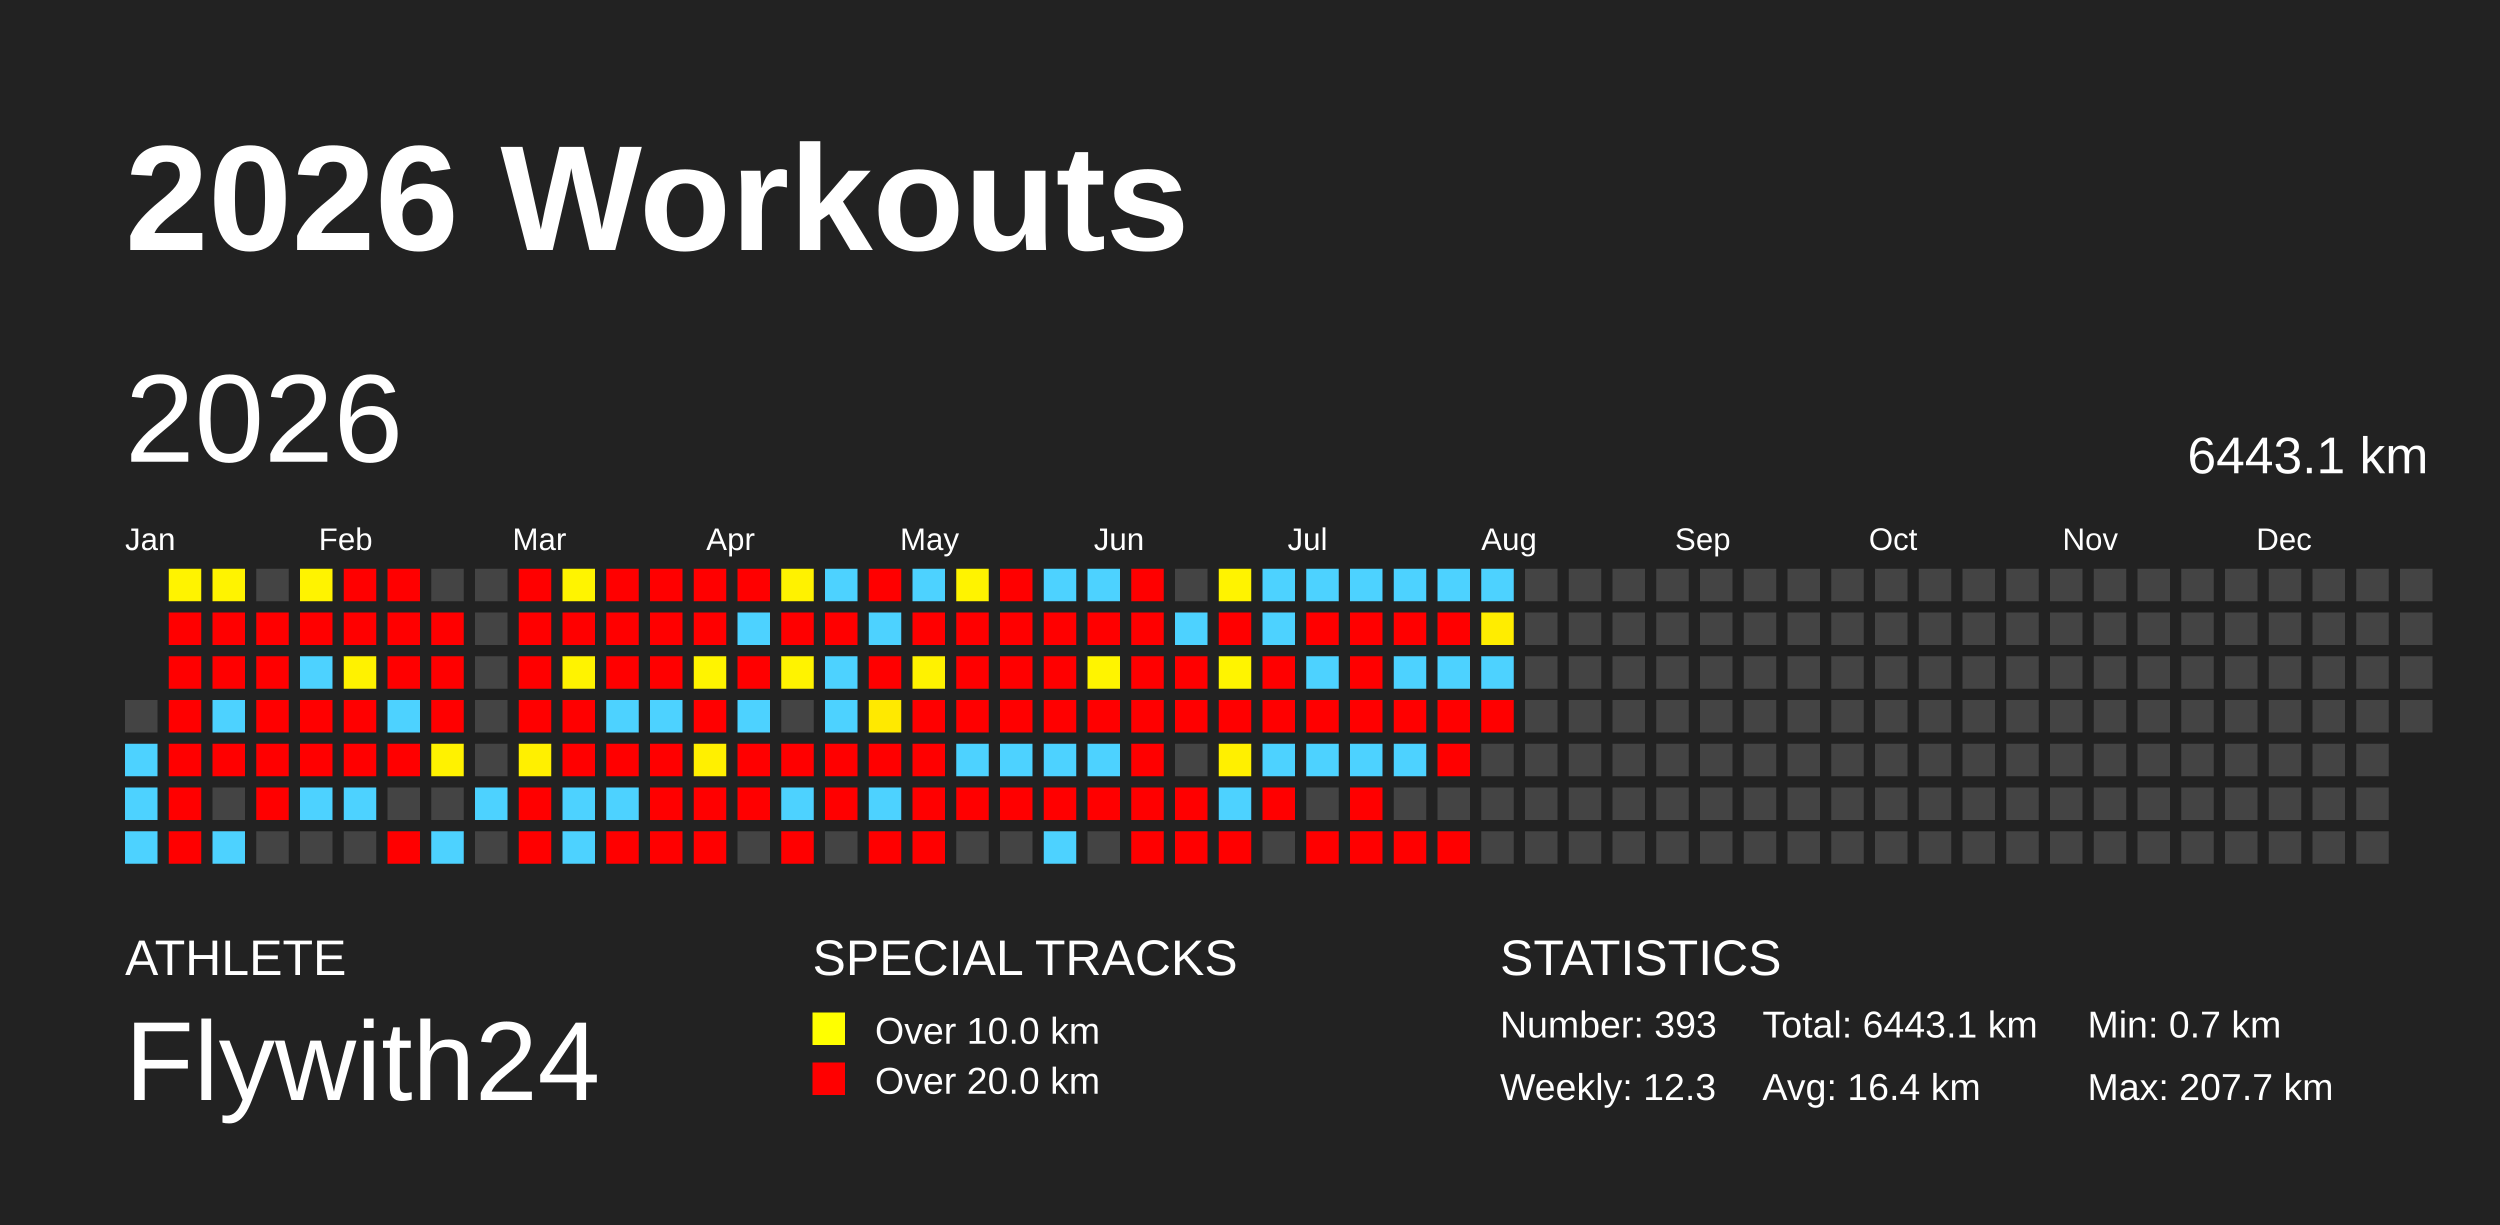
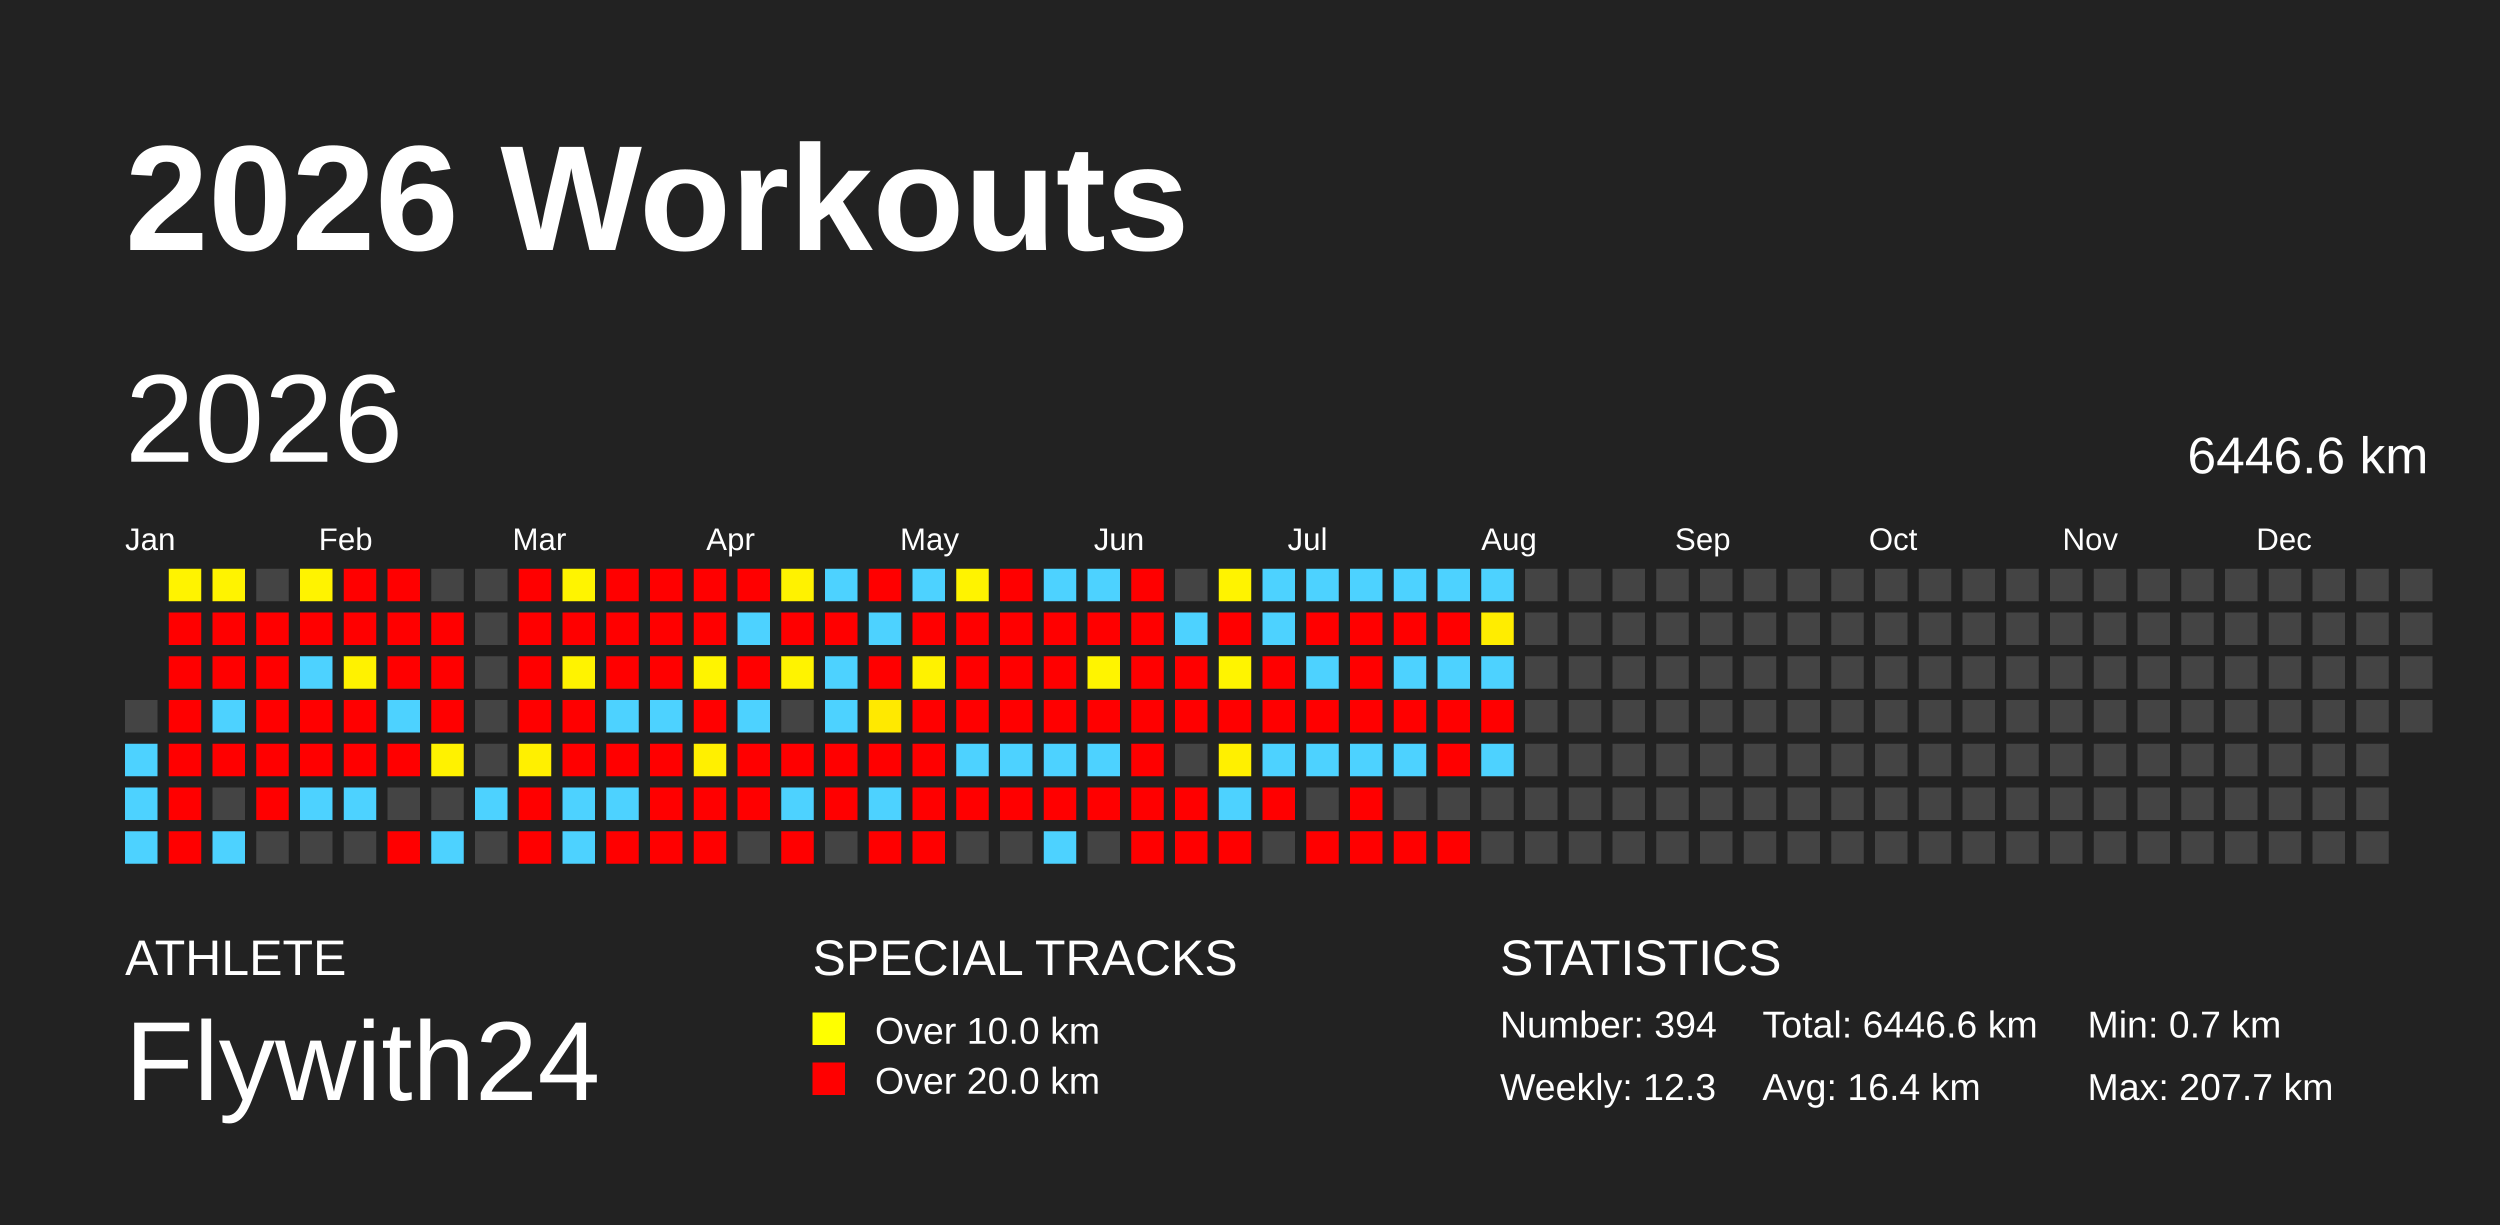
<svg xmlns="http://www.w3.org/2000/svg" baseProfile="full" height="98mm" version="1.1" viewBox="0,0,200,98" width="200mm">
  <defs />
  <rect fill="#222222" height="98" width="200" x="0" y="0" />
  <text fill="#FFFFFF" style="font-size:12px; font-family:Arial; font-weight:bold;" x="10" y="20">2026 Workouts</text>
  <text fill="#FFFFFF" style="font-size:4px; font-family:Arial" x="10" y="78">ATHLETE</text>
  <text fill="#FFFFFF" style="font-size:9px; font-family:Arial" x="10" y="88">Flywith24</text>
  <text fill="#FFFFFF" style="font-size:4px; font-family:Arial" x="65" y="78">SPECIAL TRACKS</text>
  <rect fill="yellow" height="2.6" width="2.6" x="65" y="81" />
  <text fill="#FFFFFF" style="font-size:3px; font-family:Arial" x="70" y="83.5">Over 10.0 km</text>
  <rect fill="red" height="2.6" width="2.6" x="65" y="85" />
  <text fill="#FFFFFF" style="font-size:3px; font-family:Arial" x="70" y="87.5">Over 20.0 km</text>
  <text fill="#FFFFFF" style="font-size:4px; font-family:Arial" x="120" y="78">STATISTICS</text>
-   <text fill="#FFFFFF" style="font-size:3px; font-family:Arial" x="120" y="83">Number: 393</text>
+   <text fill="#FFFFFF" style="font-size:3px; font-family:Arial" x="120" y="83">Number: 394</text>
  <text fill="#FFFFFF" style="font-size:3px; font-family:Arial" x="120" y="88">Weekly: 12.3</text>
-   <text fill="#FFFFFF" style="font-size:3px; font-family:Arial" x="141" y="83">Total: 6443.1 km</text>
+   <text fill="#FFFFFF" style="font-size:3px; font-family:Arial" x="141" y="83">Total: 6446.6 km</text>
  <text fill="#FFFFFF" style="font-size:3px; font-family:Arial" x="141" y="88">Avg: 16.4 km</text>
  <text fill="#FFFFFF" style="font-size:3px; font-family:Arial" x="167" y="83">Min: 0.7 km</text>
  <text fill="#FFFFFF" style="font-size:3px; font-family:Arial" x="167" y="88">Max: 207.7 km</text>
  <text dominant-baseline="hanging" fill="#FFFFFF" style="font-size:10.0px; font-family:Arial;" x="10" y="30">2026</text>
-   <text dominant-baseline="hanging" fill="#FFFFFF" style="font-size:4.125px; font-family:Arial;" x="175" y="35">6443.1 km</text>
+   <text dominant-baseline="hanging" fill="#FFFFFF" style="font-size:4.125px; font-family:Arial;" x="175" y="35">6446.6 km</text>
  <text fill="#FFFFFF" style="font-size:2.5px; font-family:Arial" x="10.0" y="44">Jan</text>
  <text fill="#FFFFFF" style="font-size:2.5px; font-family:Arial" x="25.5" y="44">Feb</text>
  <text fill="#FFFFFF" style="font-size:2.5px; font-family:Arial" x="41.0" y="44">Mar</text>
  <text fill="#FFFFFF" style="font-size:2.5px; font-family:Arial" x="56.5" y="44">Apr</text>
  <text fill="#FFFFFF" style="font-size:2.5px; font-family:Arial" x="72.0" y="44">May</text>
  <text fill="#FFFFFF" style="font-size:2.5px; font-family:Arial" x="87.5" y="44">Jun</text>
  <text fill="#FFFFFF" style="font-size:2.5px; font-family:Arial" x="103.0" y="44">Jul</text>
  <text fill="#FFFFFF" style="font-size:2.5px; font-family:Arial" x="118.5" y="44">Aug</text>
  <text fill="#FFFFFF" style="font-size:2.5px; font-family:Arial" x="134.0" y="44">Sep</text>
  <text fill="#FFFFFF" style="font-size:2.5px; font-family:Arial" x="149.5" y="44">Oct</text>
  <text fill="#FFFFFF" style="font-size:2.5px; font-family:Arial" x="165.0" y="44">Nov</text>
  <text fill="#FFFFFF" style="font-size:2.5px; font-family:Arial" x="180.5" y="44">Dec</text>
  <rect fill="#444444" height="2.6" width="2.6" x="10.0" y="56.0" />
  <rect fill="#4dd2ff" height="2.6" width="2.6" x="10.0" y="59.5" />
  <rect fill="#4dd2ff" height="2.6" width="2.6" x="10.0" y="63.0" />
  <rect fill="#4dd2ff" height="2.6" width="2.6" x="10.0" y="66.5" />
  <rect fill="#fff300" height="2.6" width="2.6" x="13.5" y="45.5" />
  <rect fill="red" height="2.6" width="2.6" x="13.5" y="49.0" />
  <rect fill="red" height="2.6" width="2.6" x="13.5" y="52.5" />
  <rect fill="red" height="2.6" width="2.6" x="13.5" y="56.0" />
  <rect fill="red" height="2.6" width="2.6" x="13.5" y="59.5" />
  <rect fill="red" height="2.6" width="2.6" x="13.5" y="63.0" />
  <rect fill="red" height="2.6" width="2.6" x="13.5" y="66.5" />
  <rect fill="#fff300" height="2.6" width="2.6" x="17.0" y="45.5" />
  <rect fill="red" height="2.6" width="2.6" x="17.0" y="49.0" />
  <rect fill="red" height="2.6" width="2.6" x="17.0" y="52.5" />
  <rect fill="#4dd2ff" height="2.6" width="2.6" x="17.0" y="56.0" />
  <rect fill="red" height="2.6" width="2.6" x="17.0" y="59.5" />
  <rect fill="#444444" height="2.6" width="2.6" x="17.0" y="63.0" />
  <rect fill="#4dd2ff" height="2.6" width="2.6" x="17.0" y="66.5" />
  <rect fill="#444444" height="2.6" width="2.6" x="20.5" y="45.5" />
  <rect fill="red" height="2.6" width="2.6" x="20.5" y="49.0" />
  <rect fill="red" height="2.6" width="2.6" x="20.5" y="52.5" />
  <rect fill="red" height="2.6" width="2.6" x="20.5" y="56.0" />
  <rect fill="red" height="2.6" width="2.6" x="20.5" y="59.5" />
  <rect fill="red" height="2.6" width="2.6" x="20.5" y="63.0" />
  <rect fill="#444444" height="2.6" width="2.6" x="20.5" y="66.5" />
  <rect fill="#fff300" height="2.6" width="2.6" x="24.0" y="45.5" />
  <rect fill="red" height="2.6" width="2.6" x="24.0" y="49.0" />
  <rect fill="#4dd2ff" height="2.6" width="2.6" x="24.0" y="52.5" />
  <rect fill="red" height="2.6" width="2.6" x="24.0" y="56.0" />
  <rect fill="red" height="2.6" width="2.6" x="24.0" y="59.5" />
  <rect fill="#4dd2ff" height="2.6" width="2.6" x="24.0" y="63.0" />
  <rect fill="#444444" height="2.6" width="2.6" x="24.0" y="66.5" />
  <rect fill="red" height="2.6" width="2.6" x="27.5" y="45.5" />
  <rect fill="red" height="2.6" width="2.6" x="27.5" y="49.0" />
  <rect fill="#fff200" height="2.6" width="2.6" x="27.5" y="52.5" />
  <rect fill="red" height="2.6" width="2.6" x="27.5" y="56.0" />
  <rect fill="red" height="2.6" width="2.6" x="27.5" y="59.5" />
  <rect fill="#4dd2ff" height="2.6" width="2.6" x="27.5" y="63.0" />
  <rect fill="#444444" height="2.6" width="2.6" x="27.5" y="66.5" />
  <rect fill="red" height="2.6" width="2.6" x="31.0" y="45.5" />
  <rect fill="red" height="2.6" width="2.6" x="31.0" y="49.0" />
  <rect fill="red" height="2.6" width="2.6" x="31.0" y="52.5" />
  <rect fill="#4dd2ff" height="2.6" width="2.6" x="31.0" y="56.0" />
  <rect fill="red" height="2.6" width="2.6" x="31.0" y="59.5" />
  <rect fill="#444444" height="2.6" width="2.6" x="31.0" y="63.0" />
  <rect fill="red" height="2.6" width="2.6" x="31.0" y="66.5" />
  <rect fill="#444444" height="2.6" width="2.6" x="34.5" y="45.5" />
  <rect fill="red" height="2.6" width="2.6" x="34.5" y="49.0" />
  <rect fill="red" height="2.6" width="2.6" x="34.5" y="52.5" />
  <rect fill="red" height="2.6" width="2.6" x="34.5" y="56.0" />
  <rect fill="#fff200" height="2.6" width="2.6" x="34.5" y="59.5" />
  <rect fill="#444444" height="2.6" width="2.6" x="34.5" y="63.0" />
  <rect fill="#4dd2ff" height="2.6" width="2.6" x="34.5" y="66.5" />
  <rect fill="#444444" height="2.6" width="2.6" x="38.0" y="45.5" />
  <rect fill="#444444" height="2.6" width="2.6" x="38.0" y="49.0" />
  <rect fill="#444444" height="2.6" width="2.6" x="38.0" y="52.5" />
  <rect fill="#444444" height="2.6" width="2.6" x="38.0" y="56.0" />
  <rect fill="#444444" height="2.6" width="2.6" x="38.0" y="59.5" />
  <rect fill="#4dd2ff" height="2.6" width="2.6" x="38.0" y="63.0" />
  <rect fill="#444444" height="2.6" width="2.6" x="38.0" y="66.5" />
  <rect fill="red" height="2.6" width="2.6" x="41.5" y="45.5" />
  <rect fill="red" height="2.6" width="2.6" x="41.5" y="49.0" />
  <rect fill="red" height="2.6" width="2.6" x="41.5" y="52.5" />
  <rect fill="red" height="2.6" width="2.6" x="41.5" y="56.0" />
  <rect fill="#fff000" height="2.6" width="2.6" x="41.5" y="59.5" />
  <rect fill="red" height="2.6" width="2.6" x="41.5" y="63.0" />
  <rect fill="red" height="2.6" width="2.6" x="41.5" y="66.5" />
  <rect fill="#fff400" height="2.6" width="2.6" x="45.0" y="45.5" />
  <rect fill="red" height="2.6" width="2.6" x="45.0" y="49.0" />
  <rect fill="#fff300" height="2.6" width="2.6" x="45.0" y="52.5" />
  <rect fill="red" height="2.6" width="2.6" x="45.0" y="56.0" />
  <rect fill="red" height="2.6" width="2.6" x="45.0" y="59.5" />
  <rect fill="#4dd2ff" height="2.6" width="2.6" x="45.0" y="63.0" />
  <rect fill="#4dd2ff" height="2.6" width="2.6" x="45.0" y="66.5" />
  <rect fill="red" height="2.6" width="2.6" x="48.5" y="45.5" />
  <rect fill="red" height="2.6" width="2.6" x="48.5" y="49.0" />
  <rect fill="red" height="2.6" width="2.6" x="48.5" y="52.5" />
  <rect fill="#4dd2ff" height="2.6" width="2.6" x="48.5" y="56.0" />
  <rect fill="red" height="2.6" width="2.6" x="48.5" y="59.5" />
  <rect fill="#4dd2ff" height="2.6" width="2.6" x="48.5" y="63.0" />
  <rect fill="red" height="2.6" width="2.6" x="48.5" y="66.5" />
  <rect fill="red" height="2.6" width="2.6" x="52.0" y="45.5" />
  <rect fill="red" height="2.6" width="2.6" x="52.0" y="49.0" />
  <rect fill="red" height="2.6" width="2.6" x="52.0" y="52.5" />
  <rect fill="#4dd2ff" height="2.6" width="2.6" x="52.0" y="56.0" />
  <rect fill="red" height="2.6" width="2.6" x="52.0" y="59.5" />
  <rect fill="red" height="2.6" width="2.6" x="52.0" y="63.0" />
  <rect fill="red" height="2.6" width="2.6" x="52.0" y="66.5" />
  <rect fill="red" height="2.6" width="2.6" x="55.5" y="45.5" />
  <rect fill="red" height="2.6" width="2.6" x="55.5" y="49.0" />
  <rect fill="#fff400" height="2.6" width="2.6" x="55.5" y="52.5" />
  <rect fill="red" height="2.6" width="2.6" x="55.5" y="56.0" />
  <rect fill="#fff000" height="2.6" width="2.6" x="55.5" y="59.5" />
  <rect fill="red" height="2.6" width="2.6" x="55.5" y="63.0" />
  <rect fill="red" height="2.6" width="2.6" x="55.5" y="66.5" />
  <rect fill="red" height="2.6" width="2.6" x="59.0" y="45.5" />
  <rect fill="#4dd2ff" height="2.6" width="2.6" x="59.0" y="49.0" />
  <rect fill="red" height="2.6" width="2.6" x="59.0" y="52.5" />
  <rect fill="#4dd2ff" height="2.6" width="2.6" x="59.0" y="56.0" />
  <rect fill="red" height="2.6" width="2.6" x="59.0" y="59.5" />
  <rect fill="red" height="2.6" width="2.6" x="59.0" y="63.0" />
  <rect fill="#444444" height="2.6" width="2.6" x="59.0" y="66.5" />
  <rect fill="#fff200" height="2.6" width="2.6" x="62.5" y="45.5" />
  <rect fill="red" height="2.6" width="2.6" x="62.5" y="49.0" />
  <rect fill="#fff300" height="2.6" width="2.6" x="62.5" y="52.5" />
  <rect fill="#444444" height="2.6" width="2.6" x="62.5" y="56.0" />
  <rect fill="red" height="2.6" width="2.6" x="62.5" y="59.5" />
  <rect fill="#4dd2ff" height="2.6" width="2.6" x="62.5" y="63.0" />
  <rect fill="red" height="2.6" width="2.6" x="62.5" y="66.5" />
  <rect fill="#4dd2ff" height="2.6" width="2.6" x="66.0" y="45.5" />
  <rect fill="red" height="2.6" width="2.6" x="66.0" y="49.0" />
  <rect fill="#4dd2ff" height="2.6" width="2.6" x="66.0" y="52.5" />
  <rect fill="#4dd2ff" height="2.6" width="2.6" x="66.0" y="56.0" />
  <rect fill="red" height="2.6" width="2.6" x="66.0" y="59.5" />
  <rect fill="red" height="2.6" width="2.6" x="66.0" y="63.0" />
  <rect fill="#444444" height="2.6" width="2.6" x="66.0" y="66.5" />
  <rect fill="red" height="2.6" width="2.6" x="69.5" y="45.5" />
  <rect fill="#4dd2ff" height="2.6" width="2.6" x="69.5" y="49.0" />
  <rect fill="red" height="2.6" width="2.6" x="69.5" y="52.5" />
  <rect fill="#ffe900" height="2.6" width="2.6" x="69.5" y="56.0" />
  <rect fill="red" height="2.6" width="2.6" x="69.5" y="59.5" />
  <rect fill="#4dd2ff" height="2.6" width="2.6" x="69.5" y="63.0" />
  <rect fill="red" height="2.6" width="2.6" x="69.5" y="66.5" />
  <rect fill="#4dd2ff" height="2.6" width="2.6" x="73.0" y="45.5" />
  <rect fill="red" height="2.6" width="2.6" x="73.0" y="49.0" />
  <rect fill="#fff200" height="2.6" width="2.6" x="73.0" y="52.5" />
  <rect fill="red" height="2.6" width="2.6" x="73.0" y="56.0" />
  <rect fill="red" height="2.6" width="2.6" x="73.0" y="59.5" />
  <rect fill="red" height="2.6" width="2.6" x="73.0" y="63.0" />
  <rect fill="red" height="2.6" width="2.6" x="73.0" y="66.5" />
  <rect fill="#fff300" height="2.6" width="2.6" x="76.5" y="45.5" />
  <rect fill="red" height="2.6" width="2.6" x="76.5" y="49.0" />
  <rect fill="red" height="2.6" width="2.6" x="76.5" y="52.5" />
  <rect fill="red" height="2.6" width="2.6" x="76.5" y="56.0" />
  <rect fill="#4dd2ff" height="2.6" width="2.6" x="76.5" y="59.5" />
  <rect fill="red" height="2.6" width="2.6" x="76.5" y="63.0" />
  <rect fill="#444444" height="2.6" width="2.6" x="76.5" y="66.5" />
  <rect fill="red" height="2.6" width="2.6" x="80.0" y="45.5" />
  <rect fill="red" height="2.6" width="2.6" x="80.0" y="49.0" />
  <rect fill="red" height="2.6" width="2.6" x="80.0" y="52.5" />
  <rect fill="red" height="2.6" width="2.6" x="80.0" y="56.0" />
  <rect fill="#4dd2ff" height="2.6" width="2.6" x="80.0" y="59.5" />
  <rect fill="red" height="2.6" width="2.6" x="80.0" y="63.0" />
  <rect fill="#444444" height="2.6" width="2.6" x="80.0" y="66.5" />
  <rect fill="#4dd2ff" height="2.6" width="2.6" x="83.5" y="45.5" />
  <rect fill="red" height="2.6" width="2.6" x="83.5" y="49.0" />
  <rect fill="red" height="2.6" width="2.6" x="83.5" y="52.5" />
  <rect fill="red" height="2.6" width="2.6" x="83.5" y="56.0" />
  <rect fill="#4dd2ff" height="2.6" width="2.6" x="83.5" y="59.5" />
  <rect fill="red" height="2.6" width="2.6" x="83.5" y="63.0" />
  <rect fill="#4dd2ff" height="2.6" width="2.6" x="83.5" y="66.5" />
  <rect fill="#4dd2ff" height="2.6" width="2.6" x="87.0" y="45.5" />
  <rect fill="red" height="2.6" width="2.6" x="87.0" y="49.0" />
  <rect fill="#fff400" height="2.6" width="2.6" x="87.0" y="52.5" />
  <rect fill="red" height="2.6" width="2.6" x="87.0" y="56.0" />
  <rect fill="#4dd2ff" height="2.6" width="2.6" x="87.0" y="59.5" />
  <rect fill="red" height="2.6" width="2.6" x="87.0" y="63.0" />
  <rect fill="#444444" height="2.6" width="2.6" x="87.0" y="66.5" />
  <rect fill="red" height="2.6" width="2.6" x="90.5" y="45.5" />
  <rect fill="red" height="2.6" width="2.6" x="90.5" y="49.0" />
  <rect fill="red" height="2.6" width="2.6" x="90.5" y="52.5" />
  <rect fill="red" height="2.6" width="2.6" x="90.5" y="56.0" />
  <rect fill="red" height="2.6" width="2.6" x="90.5" y="59.5" />
  <rect fill="red" height="2.6" width="2.6" x="90.5" y="63.0" />
  <rect fill="red" height="2.6" width="2.6" x="90.5" y="66.5" />
  <rect fill="#444444" height="2.6" width="2.6" x="94.0" y="45.5" />
  <rect fill="#4dd2ff" height="2.6" width="2.6" x="94.0" y="49.0" />
  <rect fill="red" height="2.6" width="2.6" x="94.0" y="52.5" />
  <rect fill="red" height="2.6" width="2.6" x="94.0" y="56.0" />
  <rect fill="#444444" height="2.6" width="2.6" x="94.0" y="59.5" />
  <rect fill="red" height="2.6" width="2.6" x="94.0" y="63.0" />
  <rect fill="red" height="2.6" width="2.6" x="94.0" y="66.5" />
  <rect fill="#fff300" height="2.6" width="2.6" x="97.5" y="45.5" />
  <rect fill="red" height="2.6" width="2.6" x="97.5" y="49.0" />
  <rect fill="#fff400" height="2.6" width="2.6" x="97.5" y="52.5" />
  <rect fill="red" height="2.6" width="2.6" x="97.5" y="56.0" />
  <rect fill="#fff000" height="2.6" width="2.6" x="97.5" y="59.5" />
  <rect fill="#4dd2ff" height="2.6" width="2.6" x="97.5" y="63.0" />
  <rect fill="red" height="2.6" width="2.6" x="97.5" y="66.5" />
  <rect fill="#4dd2ff" height="2.6" width="2.6" x="101.0" y="45.5" />
  <rect fill="#4dd2ff" height="2.6" width="2.6" x="101.0" y="49.0" />
  <rect fill="red" height="2.6" width="2.6" x="101.0" y="52.5" />
  <rect fill="red" height="2.6" width="2.6" x="101.0" y="56.0" />
  <rect fill="#4dd2ff" height="2.6" width="2.6" x="101.0" y="59.5" />
  <rect fill="red" height="2.6" width="2.6" x="101.0" y="63.0" />
  <rect fill="#444444" height="2.6" width="2.6" x="101.0" y="66.5" />
  <rect fill="#4dd2ff" height="2.6" width="2.6" x="104.5" y="45.5" />
  <rect fill="red" height="2.6" width="2.6" x="104.5" y="49.0" />
  <rect fill="#4dd2ff" height="2.6" width="2.6" x="104.5" y="52.5" />
  <rect fill="red" height="2.6" width="2.6" x="104.5" y="56.0" />
  <rect fill="#4dd2ff" height="2.6" width="2.6" x="104.5" y="59.5" />
  <rect fill="#444444" height="2.6" width="2.6" x="104.5" y="63.0" />
  <rect fill="red" height="2.6" width="2.6" x="104.5" y="66.5" />
  <rect fill="#4dd2ff" height="2.6" width="2.6" x="108.0" y="45.5" />
  <rect fill="red" height="2.6" width="2.6" x="108.0" y="49.0" />
  <rect fill="red" height="2.6" width="2.6" x="108.0" y="52.5" />
  <rect fill="red" height="2.6" width="2.6" x="108.0" y="56.0" />
  <rect fill="#4dd2ff" height="2.6" width="2.6" x="108.0" y="59.5" />
  <rect fill="red" height="2.6" width="2.6" x="108.0" y="63.0" />
  <rect fill="red" height="2.6" width="2.6" x="108.0" y="66.5" />
  <rect fill="#4dd2ff" height="2.6" width="2.6" x="111.5" y="45.5" />
  <rect fill="red" height="2.6" width="2.6" x="111.5" y="49.0" />
  <rect fill="#4dd2ff" height="2.6" width="2.6" x="111.5" y="52.5" />
  <rect fill="red" height="2.6" width="2.6" x="111.5" y="56.0" />
  <rect fill="#4dd2ff" height="2.6" width="2.6" x="111.5" y="59.5" />
  <rect fill="#444444" height="2.6" width="2.6" x="111.5" y="63.0" />
  <rect fill="red" height="2.6" width="2.6" x="111.5" y="66.5" />
  <rect fill="#4dd2ff" height="2.6" width="2.6" x="115.0" y="45.5" />
  <rect fill="red" height="2.6" width="2.6" x="115.0" y="49.0" />
  <rect fill="#4dd2ff" height="2.6" width="2.6" x="115.0" y="52.5" />
  <rect fill="red" height="2.6" width="2.6" x="115.0" y="56.0" />
  <rect fill="red" height="2.6" width="2.6" x="115.0" y="59.5" />
  <rect fill="#444444" height="2.6" width="2.6" x="115.0" y="63.0" />
  <rect fill="red" height="2.6" width="2.6" x="115.0" y="66.5" />
  <rect fill="#4dd2ff" height="2.6" width="2.6" x="118.5" y="45.5" />
  <rect fill="#ffed00" height="2.6" width="2.6" x="118.5" y="49.0" />
  <rect fill="#4dd2ff" height="2.6" width="2.6" x="118.5" y="52.5" />
  <rect fill="red" height="2.6" width="2.6" x="118.5" y="56.0" />
-   <rect fill="#444444" height="2.6" width="2.6" x="118.5" y="59.5" />
+   <rect fill="#4dd2ff" height="2.6" width="2.6" x="118.5" y="59.5" />
  <rect fill="#444444" height="2.6" width="2.6" x="118.5" y="63.0" />
  <rect fill="#444444" height="2.6" width="2.6" x="118.5" y="66.5" />
  <rect fill="#444444" height="2.6" width="2.6" x="122.0" y="45.5" />
  <rect fill="#444444" height="2.6" width="2.6" x="122.0" y="49.0" />
  <rect fill="#444444" height="2.6" width="2.6" x="122.0" y="52.5" />
  <rect fill="#444444" height="2.6" width="2.6" x="122.0" y="56.0" />
  <rect fill="#444444" height="2.6" width="2.6" x="122.0" y="59.5" />
  <rect fill="#444444" height="2.6" width="2.6" x="122.0" y="63.0" />
  <rect fill="#444444" height="2.6" width="2.6" x="122.0" y="66.5" />
  <rect fill="#444444" height="2.6" width="2.6" x="125.5" y="45.5" />
  <rect fill="#444444" height="2.6" width="2.6" x="125.5" y="49.0" />
  <rect fill="#444444" height="2.6" width="2.6" x="125.5" y="52.5" />
  <rect fill="#444444" height="2.6" width="2.6" x="125.5" y="56.0" />
  <rect fill="#444444" height="2.6" width="2.6" x="125.5" y="59.5" />
  <rect fill="#444444" height="2.6" width="2.6" x="125.5" y="63.0" />
  <rect fill="#444444" height="2.6" width="2.6" x="125.5" y="66.5" />
  <rect fill="#444444" height="2.6" width="2.6" x="129.0" y="45.5" />
  <rect fill="#444444" height="2.6" width="2.6" x="129.0" y="49.0" />
  <rect fill="#444444" height="2.6" width="2.6" x="129.0" y="52.5" />
  <rect fill="#444444" height="2.6" width="2.6" x="129.0" y="56.0" />
  <rect fill="#444444" height="2.6" width="2.6" x="129.0" y="59.5" />
  <rect fill="#444444" height="2.6" width="2.6" x="129.0" y="63.0" />
  <rect fill="#444444" height="2.6" width="2.6" x="129.0" y="66.5" />
  <rect fill="#444444" height="2.6" width="2.6" x="132.5" y="45.5" />
  <rect fill="#444444" height="2.6" width="2.6" x="132.5" y="49.0" />
  <rect fill="#444444" height="2.6" width="2.6" x="132.5" y="52.5" />
  <rect fill="#444444" height="2.6" width="2.6" x="132.5" y="56.0" />
  <rect fill="#444444" height="2.6" width="2.6" x="132.5" y="59.5" />
  <rect fill="#444444" height="2.6" width="2.6" x="132.5" y="63.0" />
  <rect fill="#444444" height="2.6" width="2.6" x="132.5" y="66.5" />
  <rect fill="#444444" height="2.6" width="2.6" x="136.0" y="45.5" />
  <rect fill="#444444" height="2.6" width="2.6" x="136.0" y="49.0" />
  <rect fill="#444444" height="2.6" width="2.6" x="136.0" y="52.5" />
  <rect fill="#444444" height="2.6" width="2.6" x="136.0" y="56.0" />
  <rect fill="#444444" height="2.6" width="2.6" x="136.0" y="59.5" />
  <rect fill="#444444" height="2.6" width="2.6" x="136.0" y="63.0" />
  <rect fill="#444444" height="2.6" width="2.6" x="136.0" y="66.5" />
  <rect fill="#444444" height="2.6" width="2.6" x="139.5" y="45.5" />
  <rect fill="#444444" height="2.6" width="2.6" x="139.5" y="49.0" />
  <rect fill="#444444" height="2.6" width="2.6" x="139.5" y="52.5" />
  <rect fill="#444444" height="2.6" width="2.6" x="139.5" y="56.0" />
  <rect fill="#444444" height="2.6" width="2.6" x="139.5" y="59.5" />
  <rect fill="#444444" height="2.6" width="2.6" x="139.5" y="63.0" />
  <rect fill="#444444" height="2.6" width="2.6" x="139.5" y="66.5" />
  <rect fill="#444444" height="2.6" width="2.6" x="143.0" y="45.5" />
  <rect fill="#444444" height="2.6" width="2.6" x="143.0" y="49.0" />
  <rect fill="#444444" height="2.6" width="2.6" x="143.0" y="52.5" />
  <rect fill="#444444" height="2.6" width="2.6" x="143.0" y="56.0" />
  <rect fill="#444444" height="2.6" width="2.6" x="143.0" y="59.5" />
  <rect fill="#444444" height="2.6" width="2.6" x="143.0" y="63.0" />
  <rect fill="#444444" height="2.6" width="2.6" x="143.0" y="66.5" />
  <rect fill="#444444" height="2.6" width="2.6" x="146.5" y="45.5" />
  <rect fill="#444444" height="2.6" width="2.6" x="146.5" y="49.0" />
  <rect fill="#444444" height="2.6" width="2.6" x="146.5" y="52.5" />
  <rect fill="#444444" height="2.6" width="2.6" x="146.5" y="56.0" />
  <rect fill="#444444" height="2.6" width="2.6" x="146.5" y="59.5" />
  <rect fill="#444444" height="2.6" width="2.6" x="146.5" y="63.0" />
  <rect fill="#444444" height="2.6" width="2.6" x="146.5" y="66.5" />
  <rect fill="#444444" height="2.6" width="2.6" x="150.0" y="45.5" />
  <rect fill="#444444" height="2.6" width="2.6" x="150.0" y="49.0" />
  <rect fill="#444444" height="2.6" width="2.6" x="150.0" y="52.5" />
  <rect fill="#444444" height="2.6" width="2.6" x="150.0" y="56.0" />
  <rect fill="#444444" height="2.6" width="2.6" x="150.0" y="59.5" />
  <rect fill="#444444" height="2.6" width="2.6" x="150.0" y="63.0" />
  <rect fill="#444444" height="2.6" width="2.6" x="150.0" y="66.5" />
  <rect fill="#444444" height="2.6" width="2.6" x="153.5" y="45.5" />
  <rect fill="#444444" height="2.6" width="2.6" x="153.5" y="49.0" />
  <rect fill="#444444" height="2.6" width="2.6" x="153.5" y="52.5" />
  <rect fill="#444444" height="2.6" width="2.6" x="153.5" y="56.0" />
  <rect fill="#444444" height="2.6" width="2.6" x="153.5" y="59.5" />
  <rect fill="#444444" height="2.6" width="2.6" x="153.5" y="63.0" />
  <rect fill="#444444" height="2.6" width="2.6" x="153.5" y="66.5" />
  <rect fill="#444444" height="2.6" width="2.6" x="157.0" y="45.5" />
  <rect fill="#444444" height="2.6" width="2.6" x="157.0" y="49.0" />
  <rect fill="#444444" height="2.6" width="2.6" x="157.0" y="52.5" />
  <rect fill="#444444" height="2.6" width="2.6" x="157.0" y="56.0" />
  <rect fill="#444444" height="2.6" width="2.6" x="157.0" y="59.5" />
  <rect fill="#444444" height="2.6" width="2.6" x="157.0" y="63.0" />
  <rect fill="#444444" height="2.6" width="2.6" x="157.0" y="66.5" />
  <rect fill="#444444" height="2.6" width="2.6" x="160.5" y="45.5" />
  <rect fill="#444444" height="2.6" width="2.6" x="160.5" y="49.0" />
  <rect fill="#444444" height="2.6" width="2.6" x="160.5" y="52.5" />
  <rect fill="#444444" height="2.6" width="2.6" x="160.5" y="56.0" />
  <rect fill="#444444" height="2.6" width="2.6" x="160.5" y="59.5" />
  <rect fill="#444444" height="2.6" width="2.6" x="160.5" y="63.0" />
  <rect fill="#444444" height="2.6" width="2.6" x="160.5" y="66.5" />
  <rect fill="#444444" height="2.6" width="2.6" x="164.0" y="45.5" />
  <rect fill="#444444" height="2.6" width="2.6" x="164.0" y="49.0" />
  <rect fill="#444444" height="2.6" width="2.6" x="164.0" y="52.5" />
  <rect fill="#444444" height="2.6" width="2.6" x="164.0" y="56.0" />
  <rect fill="#444444" height="2.6" width="2.6" x="164.0" y="59.5" />
  <rect fill="#444444" height="2.6" width="2.6" x="164.0" y="63.0" />
  <rect fill="#444444" height="2.6" width="2.6" x="164.0" y="66.5" />
  <rect fill="#444444" height="2.6" width="2.6" x="167.5" y="45.5" />
  <rect fill="#444444" height="2.6" width="2.6" x="167.5" y="49.0" />
  <rect fill="#444444" height="2.6" width="2.6" x="167.5" y="52.5" />
  <rect fill="#444444" height="2.6" width="2.6" x="167.5" y="56.0" />
  <rect fill="#444444" height="2.6" width="2.6" x="167.5" y="59.5" />
  <rect fill="#444444" height="2.6" width="2.6" x="167.5" y="63.0" />
  <rect fill="#444444" height="2.6" width="2.6" x="167.5" y="66.5" />
  <rect fill="#444444" height="2.6" width="2.6" x="171.0" y="45.5" />
  <rect fill="#444444" height="2.6" width="2.6" x="171.0" y="49.0" />
  <rect fill="#444444" height="2.6" width="2.6" x="171.0" y="52.5" />
  <rect fill="#444444" height="2.6" width="2.6" x="171.0" y="56.0" />
  <rect fill="#444444" height="2.6" width="2.6" x="171.0" y="59.5" />
  <rect fill="#444444" height="2.6" width="2.6" x="171.0" y="63.0" />
  <rect fill="#444444" height="2.6" width="2.6" x="171.0" y="66.5" />
  <rect fill="#444444" height="2.6" width="2.6" x="174.5" y="45.5" />
  <rect fill="#444444" height="2.6" width="2.6" x="174.5" y="49.0" />
  <rect fill="#444444" height="2.6" width="2.6" x="174.5" y="52.5" />
  <rect fill="#444444" height="2.6" width="2.6" x="174.5" y="56.0" />
  <rect fill="#444444" height="2.6" width="2.6" x="174.5" y="59.5" />
  <rect fill="#444444" height="2.6" width="2.6" x="174.5" y="63.0" />
  <rect fill="#444444" height="2.6" width="2.6" x="174.5" y="66.5" />
  <rect fill="#444444" height="2.6" width="2.6" x="178.0" y="45.5" />
  <rect fill="#444444" height="2.6" width="2.6" x="178.0" y="49.0" />
  <rect fill="#444444" height="2.6" width="2.6" x="178.0" y="52.5" />
  <rect fill="#444444" height="2.6" width="2.6" x="178.0" y="56.0" />
  <rect fill="#444444" height="2.6" width="2.6" x="178.0" y="59.5" />
  <rect fill="#444444" height="2.6" width="2.6" x="178.0" y="63.0" />
  <rect fill="#444444" height="2.6" width="2.6" x="178.0" y="66.5" />
  <rect fill="#444444" height="2.6" width="2.6" x="181.5" y="45.5" />
  <rect fill="#444444" height="2.6" width="2.6" x="181.5" y="49.0" />
  <rect fill="#444444" height="2.6" width="2.6" x="181.5" y="52.5" />
  <rect fill="#444444" height="2.6" width="2.6" x="181.5" y="56.0" />
  <rect fill="#444444" height="2.6" width="2.6" x="181.5" y="59.5" />
  <rect fill="#444444" height="2.6" width="2.6" x="181.5" y="63.0" />
  <rect fill="#444444" height="2.6" width="2.6" x="181.5" y="66.5" />
  <rect fill="#444444" height="2.6" width="2.6" x="185.0" y="45.5" />
  <rect fill="#444444" height="2.6" width="2.6" x="185.0" y="49.0" />
  <rect fill="#444444" height="2.6" width="2.6" x="185.0" y="52.5" />
  <rect fill="#444444" height="2.6" width="2.6" x="185.0" y="56.0" />
  <rect fill="#444444" height="2.6" width="2.6" x="185.0" y="59.5" />
  <rect fill="#444444" height="2.6" width="2.6" x="185.0" y="63.0" />
  <rect fill="#444444" height="2.6" width="2.6" x="185.0" y="66.5" />
  <rect fill="#444444" height="2.6" width="2.6" x="188.5" y="45.5" />
  <rect fill="#444444" height="2.6" width="2.6" x="188.5" y="49.0" />
  <rect fill="#444444" height="2.6" width="2.6" x="188.5" y="52.5" />
  <rect fill="#444444" height="2.6" width="2.6" x="188.5" y="56.0" />
  <rect fill="#444444" height="2.6" width="2.6" x="188.5" y="59.5" />
  <rect fill="#444444" height="2.6" width="2.6" x="188.5" y="63.0" />
  <rect fill="#444444" height="2.6" width="2.6" x="188.5" y="66.5" />
  <rect fill="#444444" height="2.6" width="2.6" x="192.0" y="45.5" />
  <rect fill="#444444" height="2.6" width="2.6" x="192.0" y="49.0" />
  <rect fill="#444444" height="2.6" width="2.6" x="192.0" y="52.5" />
  <rect fill="#444444" height="2.6" width="2.6" x="192.0" y="56.0" />
</svg>
